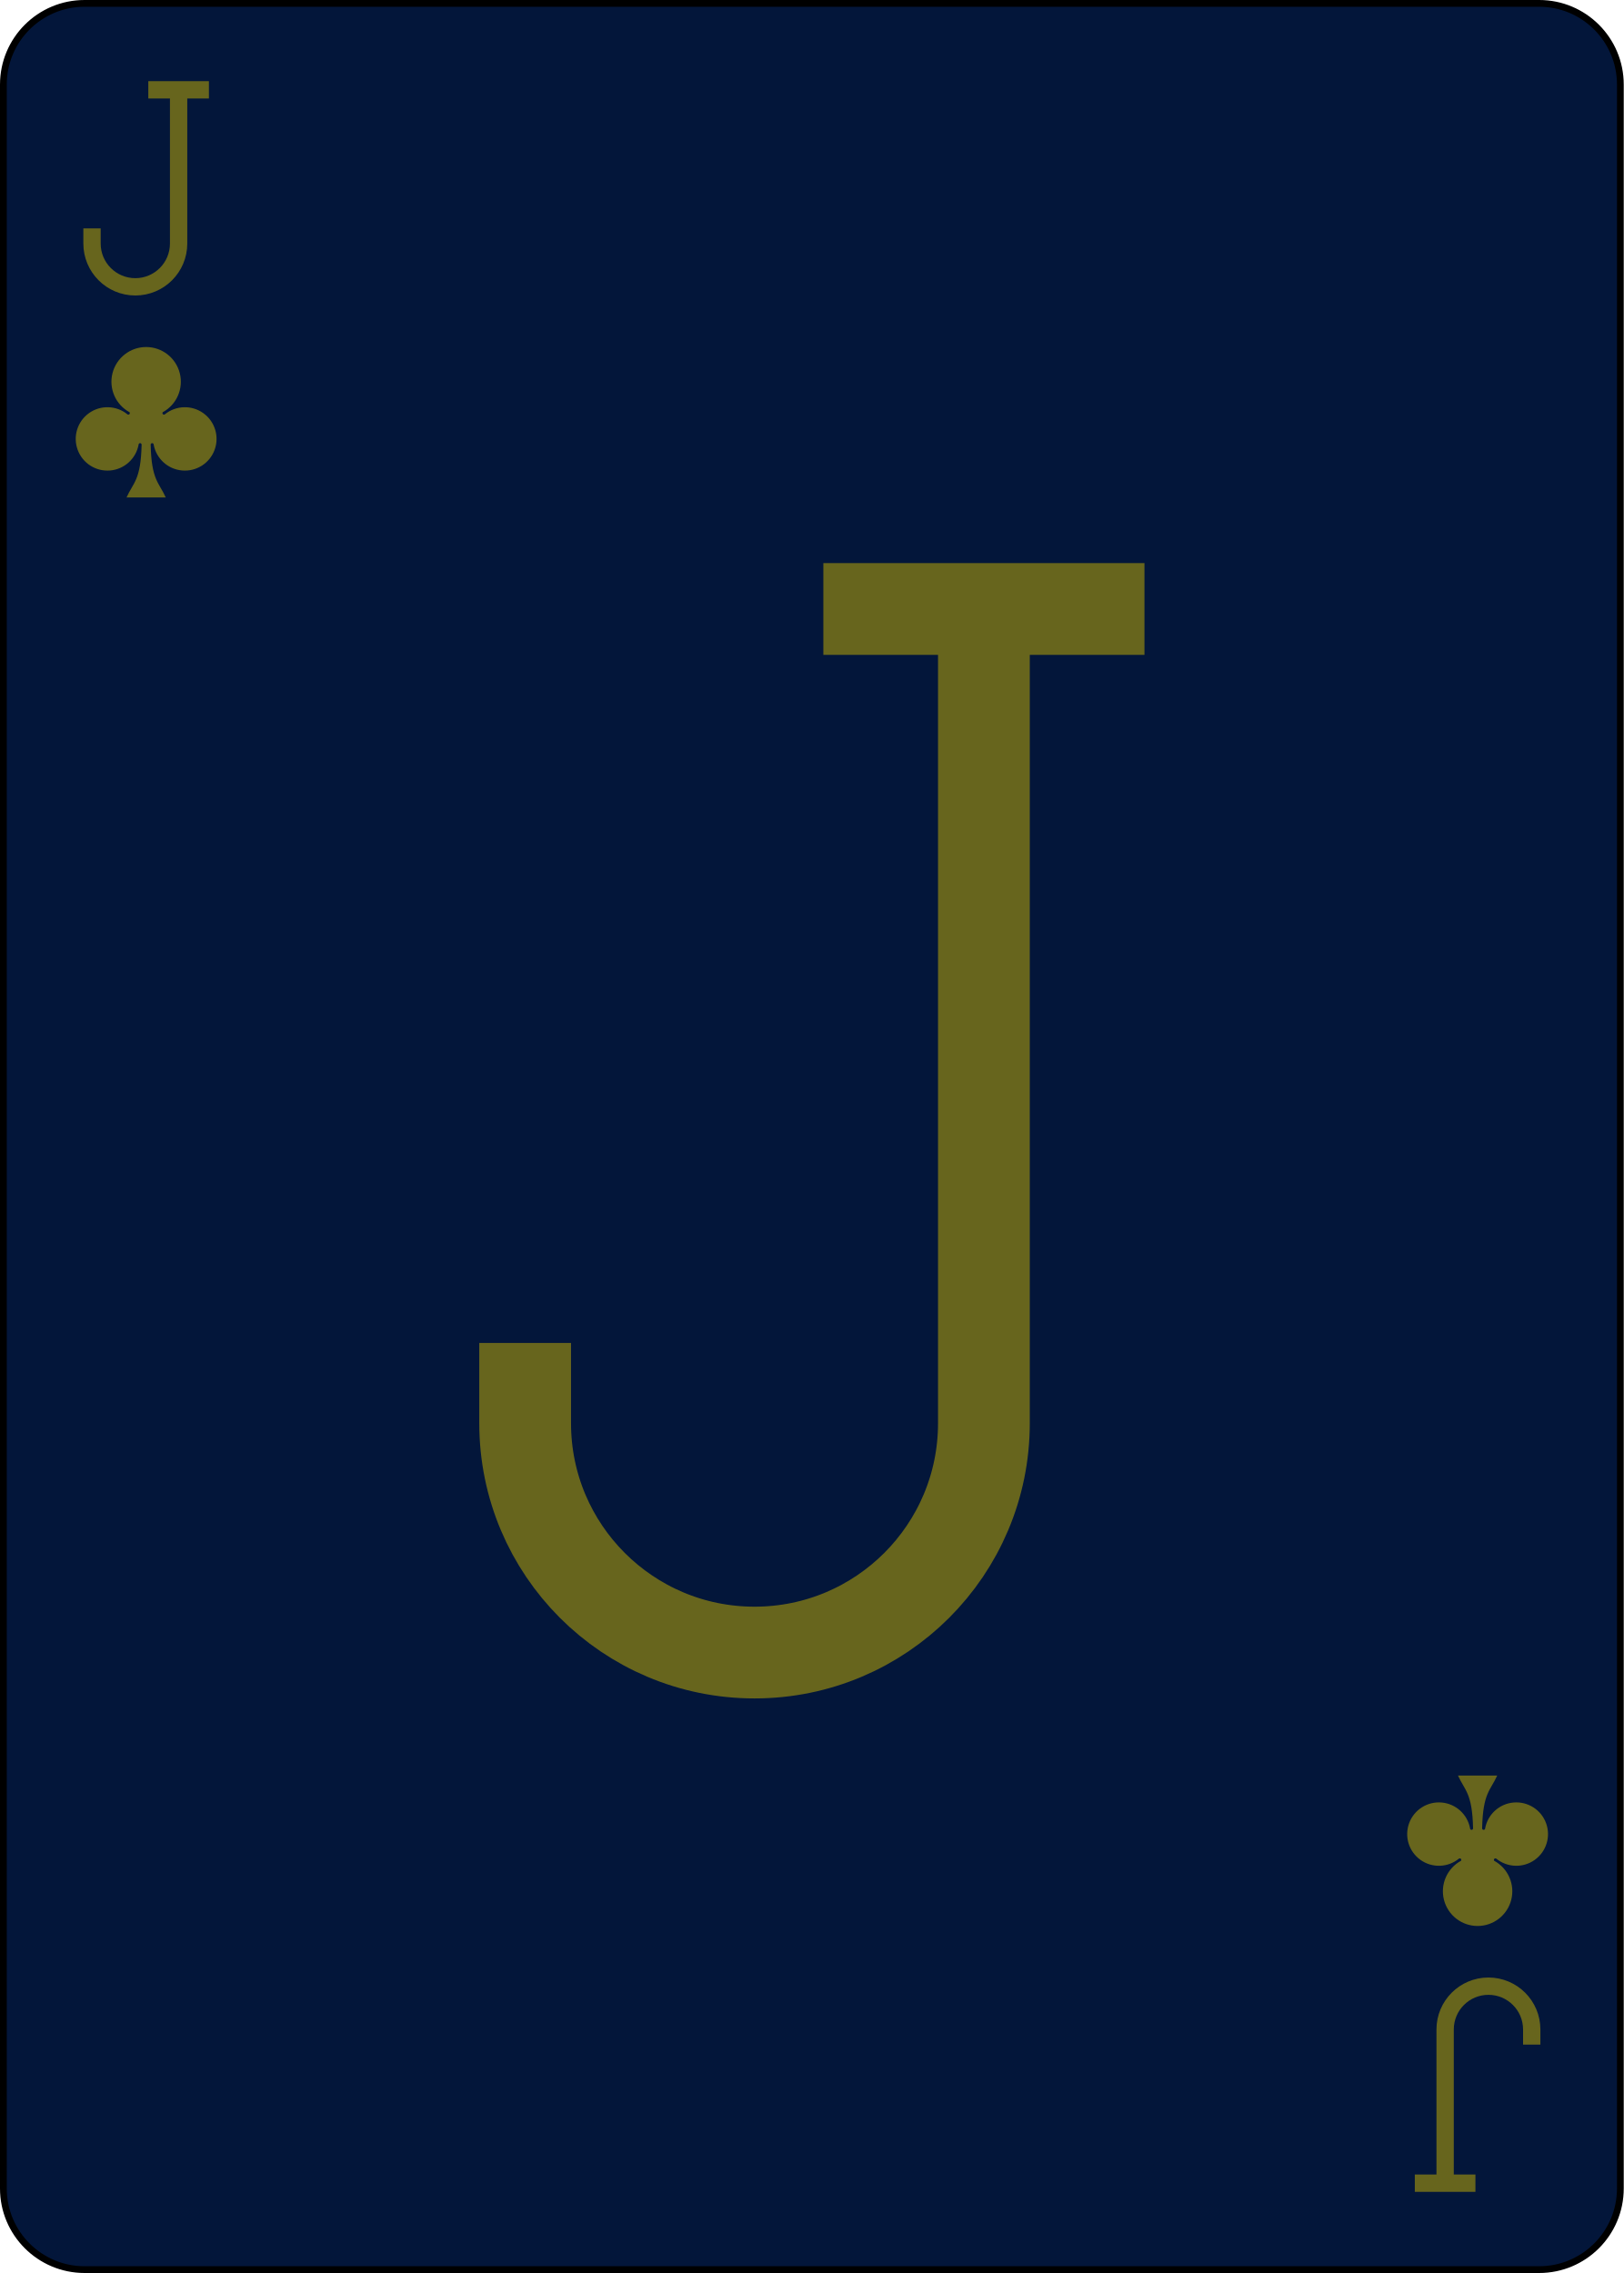
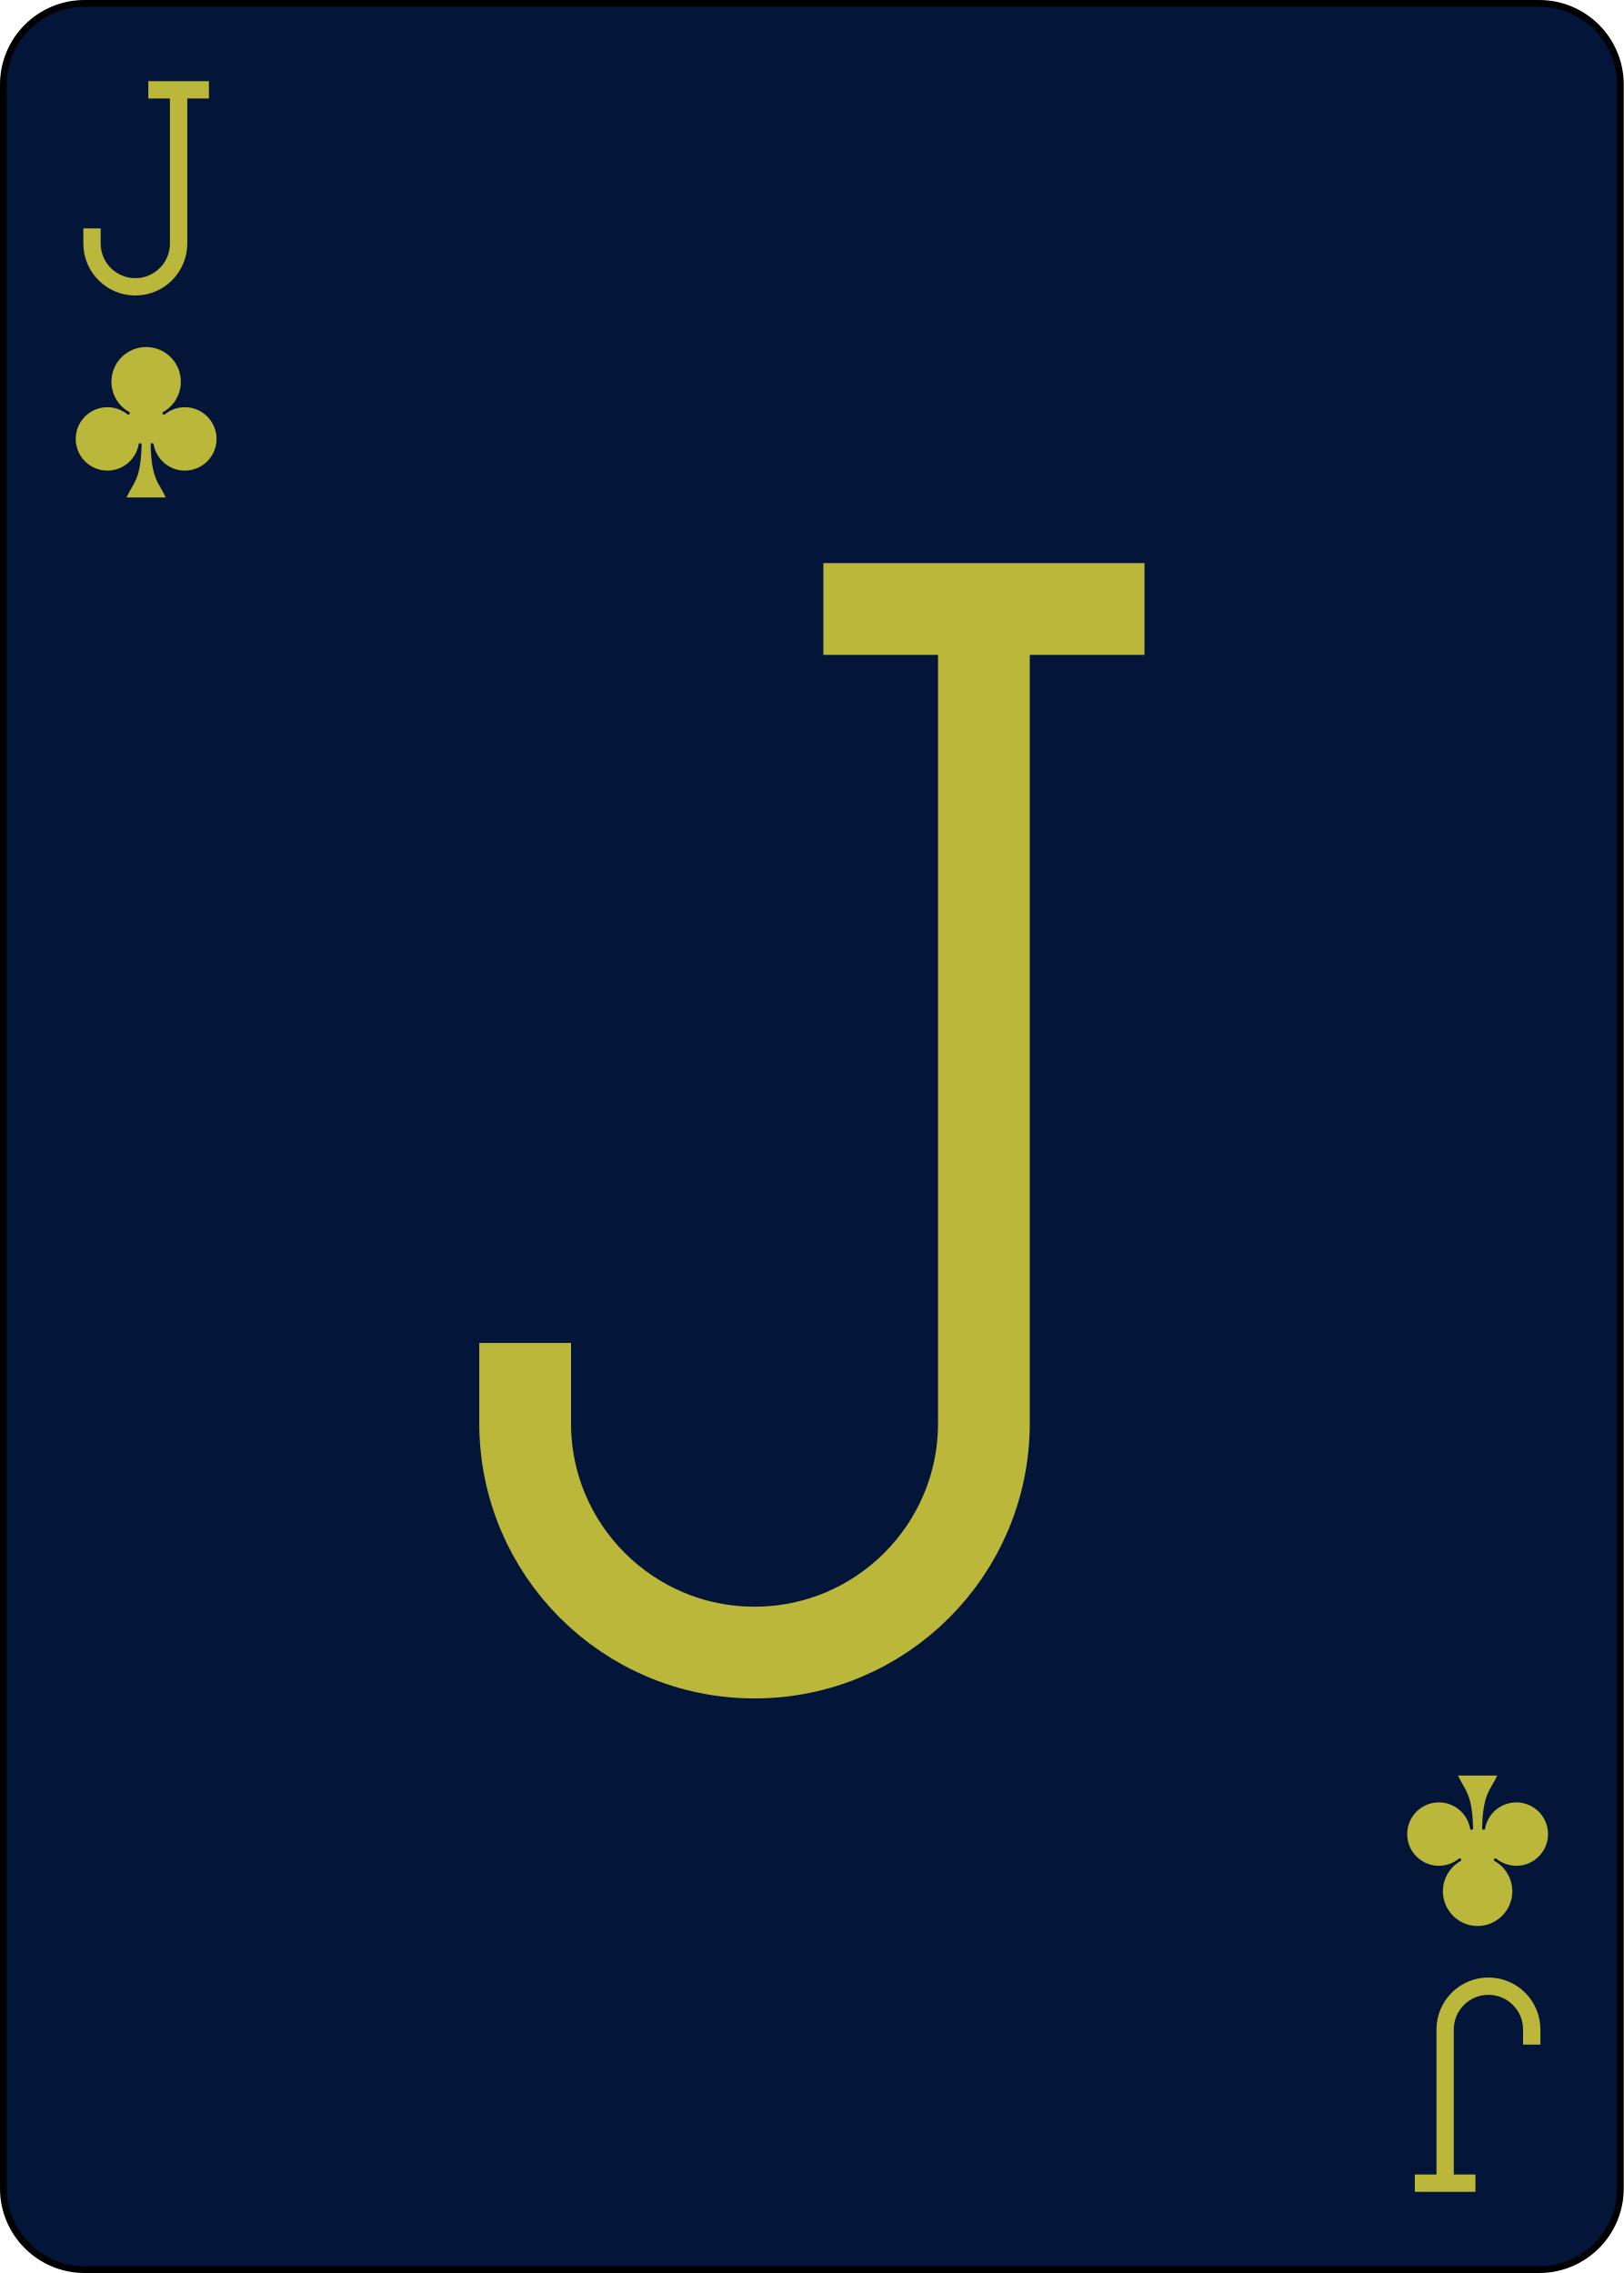
<svg xmlns="http://www.w3.org/2000/svg" xmlns:xlink="http://www.w3.org/1999/xlink" class="card" face="JC" height="3.5in" preserveAspectRatio="none" viewBox="-120 -168 240 336" width="2.5in">
  <symbol id="SCJ" viewBox="-600 -600 1200 1200" preserveAspectRatio="xMinYMid">
-     <path d="M30 150C35 385 85 400 130 500L-130 500C-85 400 -35 385 -30 150A10 10 0 0 0 -50 150A210 210 0 1 1 -124 -51A10 10 0 0 0 -110 -65A230 230 0 1 1 110 -65A10 10 0 0 0 124 -51A210 210 0 1 1 50 150A10 10 0 0 0 30 150Z" fill="#67651d" />
+     <path d="M30 150C35 385 85 400 130 500L-130 500C-85 400 -35 385 -30 150A10 10 0 0 0 -50 150A210 210 0 1 1 -124 -51A10 10 0 0 0 -110 -65A230 230 0 1 1 110 -65A10 10 0 0 0 124 -51A210 210 0 1 1 50 150A10 10 0 0 0 30 150Z" fill="#bab73a" />
  </symbol>
  <symbol id="VCJ" viewBox="-500 -500 1000 1000" preserveAspectRatio="xMinYMid">
-     <path d="M50 -460L250 -460M150 -460L150 250A100 100 0 0 1 -250 250L-250 220" stroke="#67651d" stroke-width="80" stroke-linecap="square" stroke-miterlimit="1.5" fill="none" />
+     <path d="M50 -460L250 -460M150 -460L150 250A100 100 0 0 1 -250 250L-250 220" stroke="#bab73a" stroke-width="80" stroke-linecap="square" stroke-miterlimit="1.5" fill="none" />
  </symbol>
  <rect width="239" height="335" x="-119.5" y="-167.5" rx="12" ry="12" fill="#03163a" stroke="black" />
  <use xlink:href="#VCJ" height="169.52" x="-84.76" y="-84.76" />
  <use xlink:href="#VCJ" height="32" x="-114.4" y="-156" />
  <use xlink:href="#SCJ" height="26.769" x="-111.784" y="-119" />
  <g transform="rotate(180)">
    <use xlink:href="#VCJ" height="32" x="-114.4" y="-156" />
    <use xlink:href="#SCJ" height="26.769" x="-111.784" y="-119" />
  </g>
</svg>
